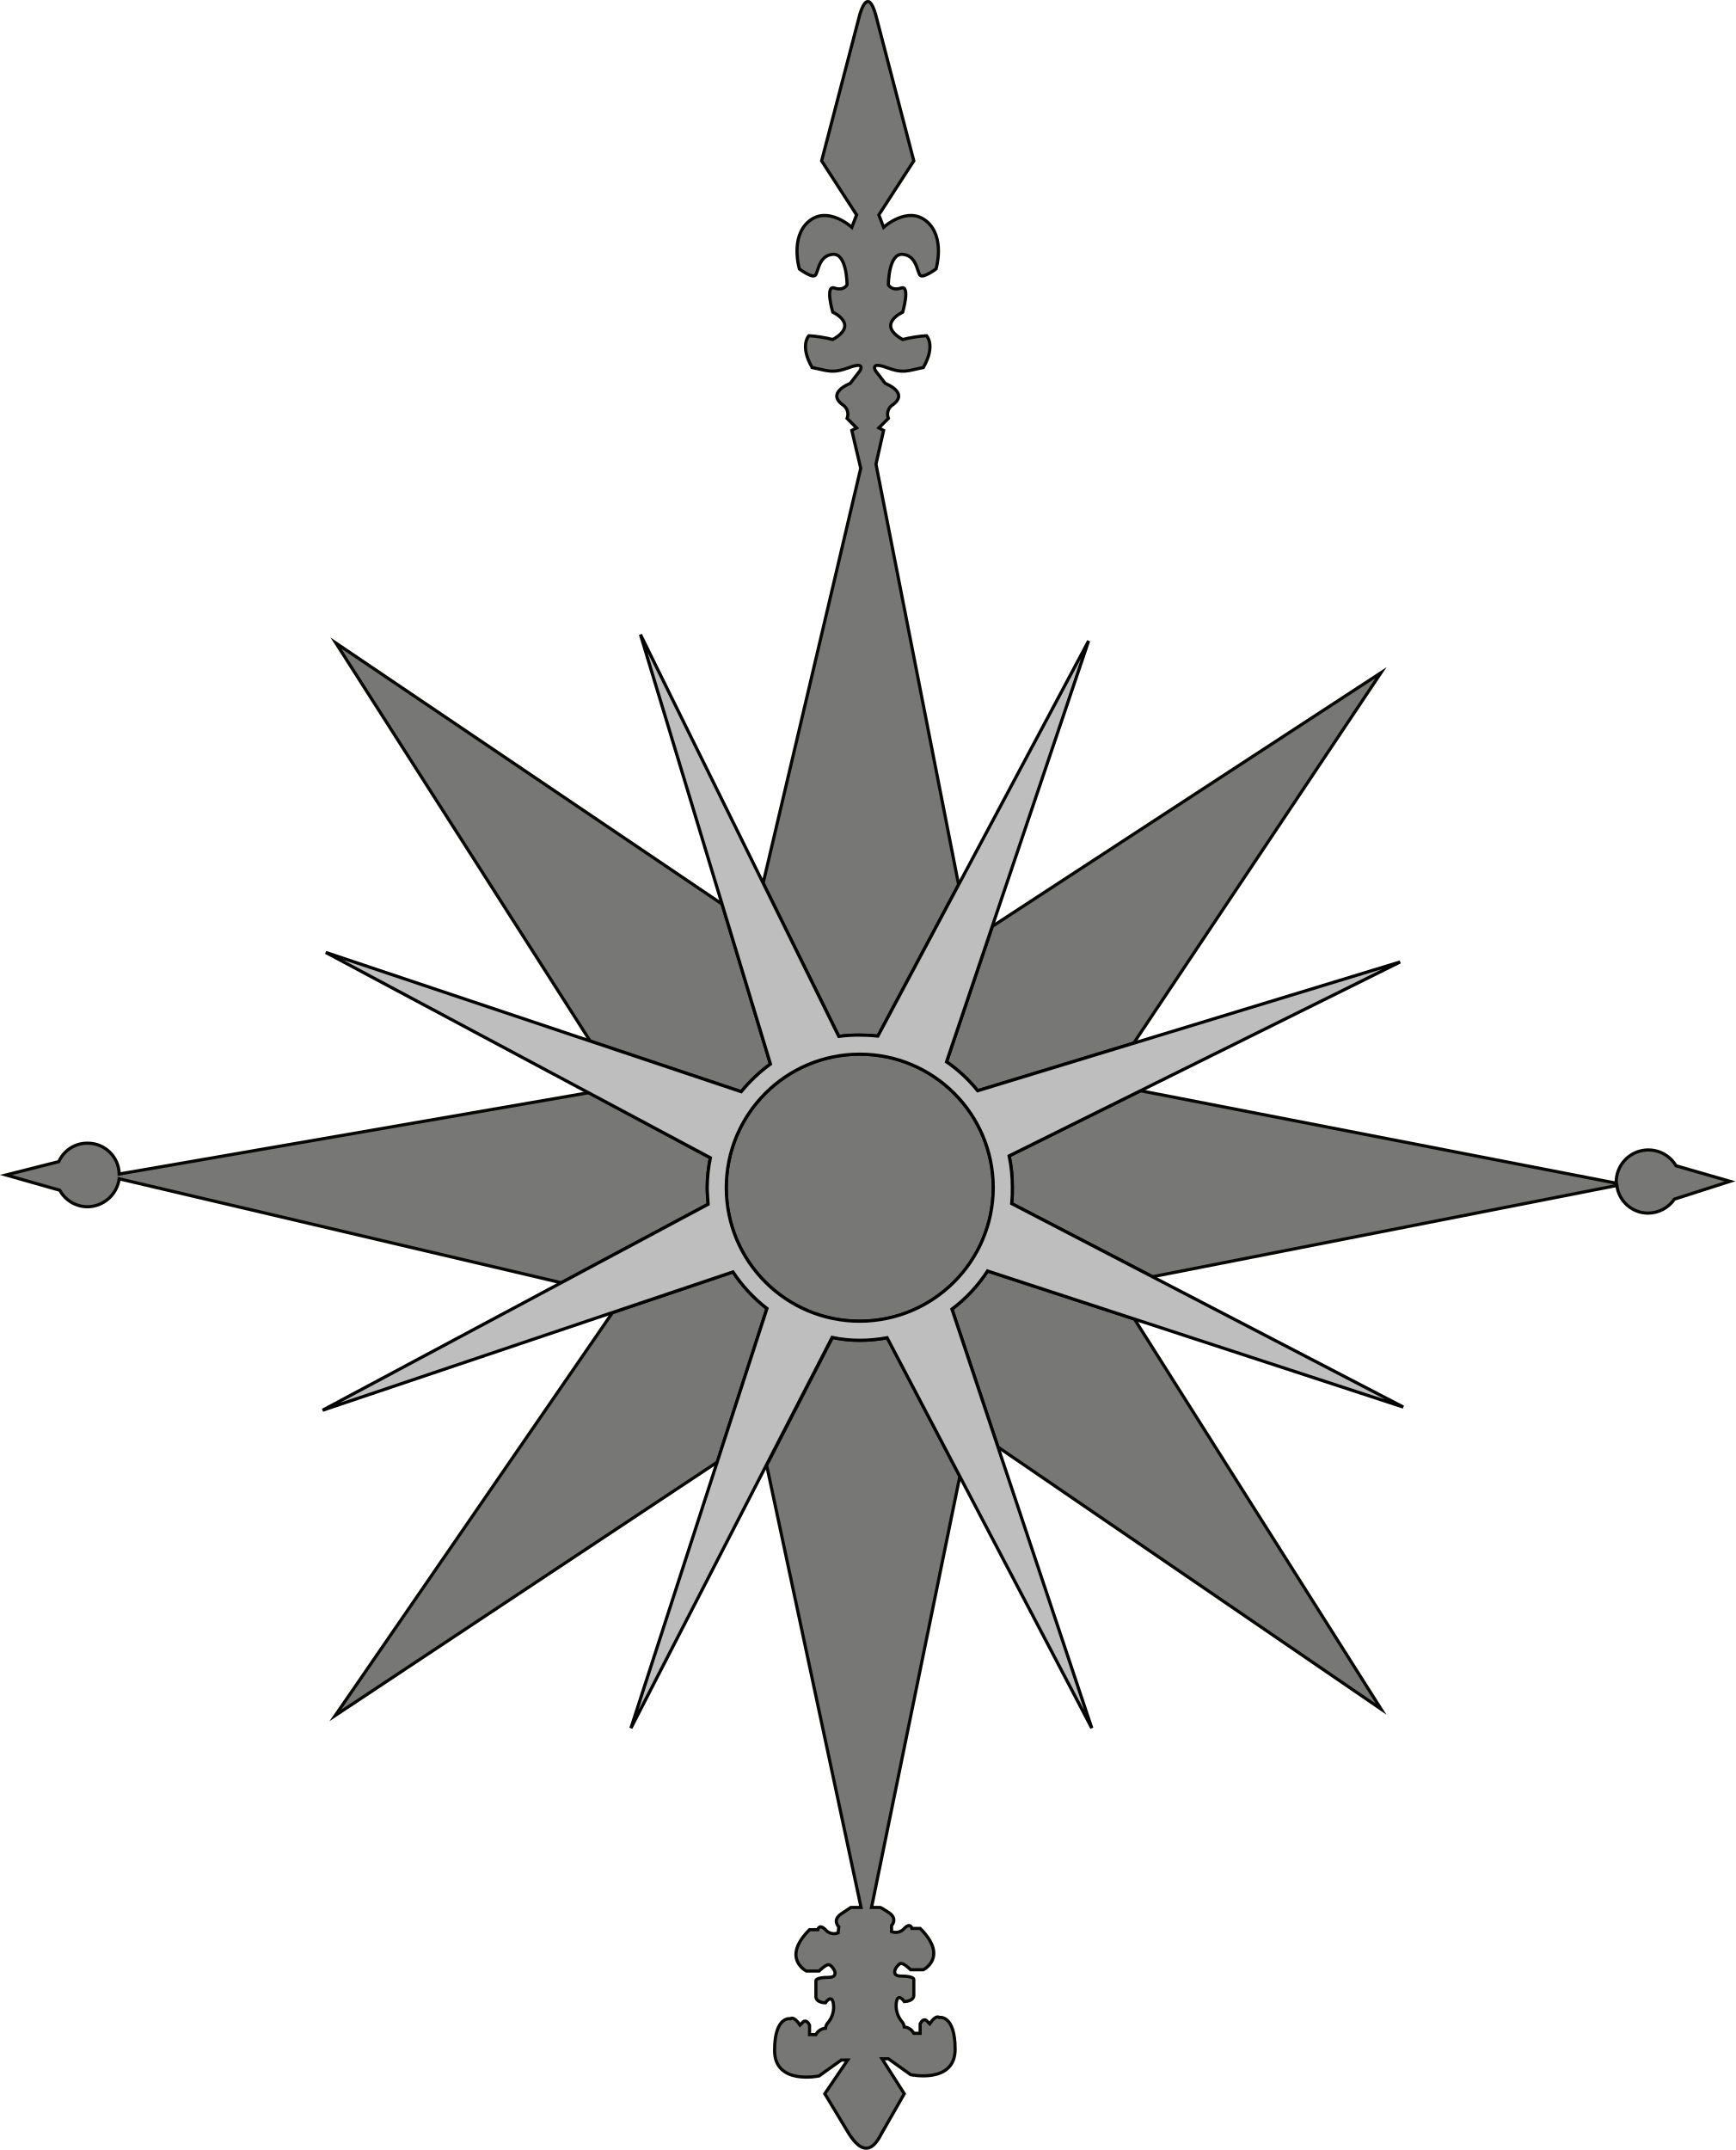
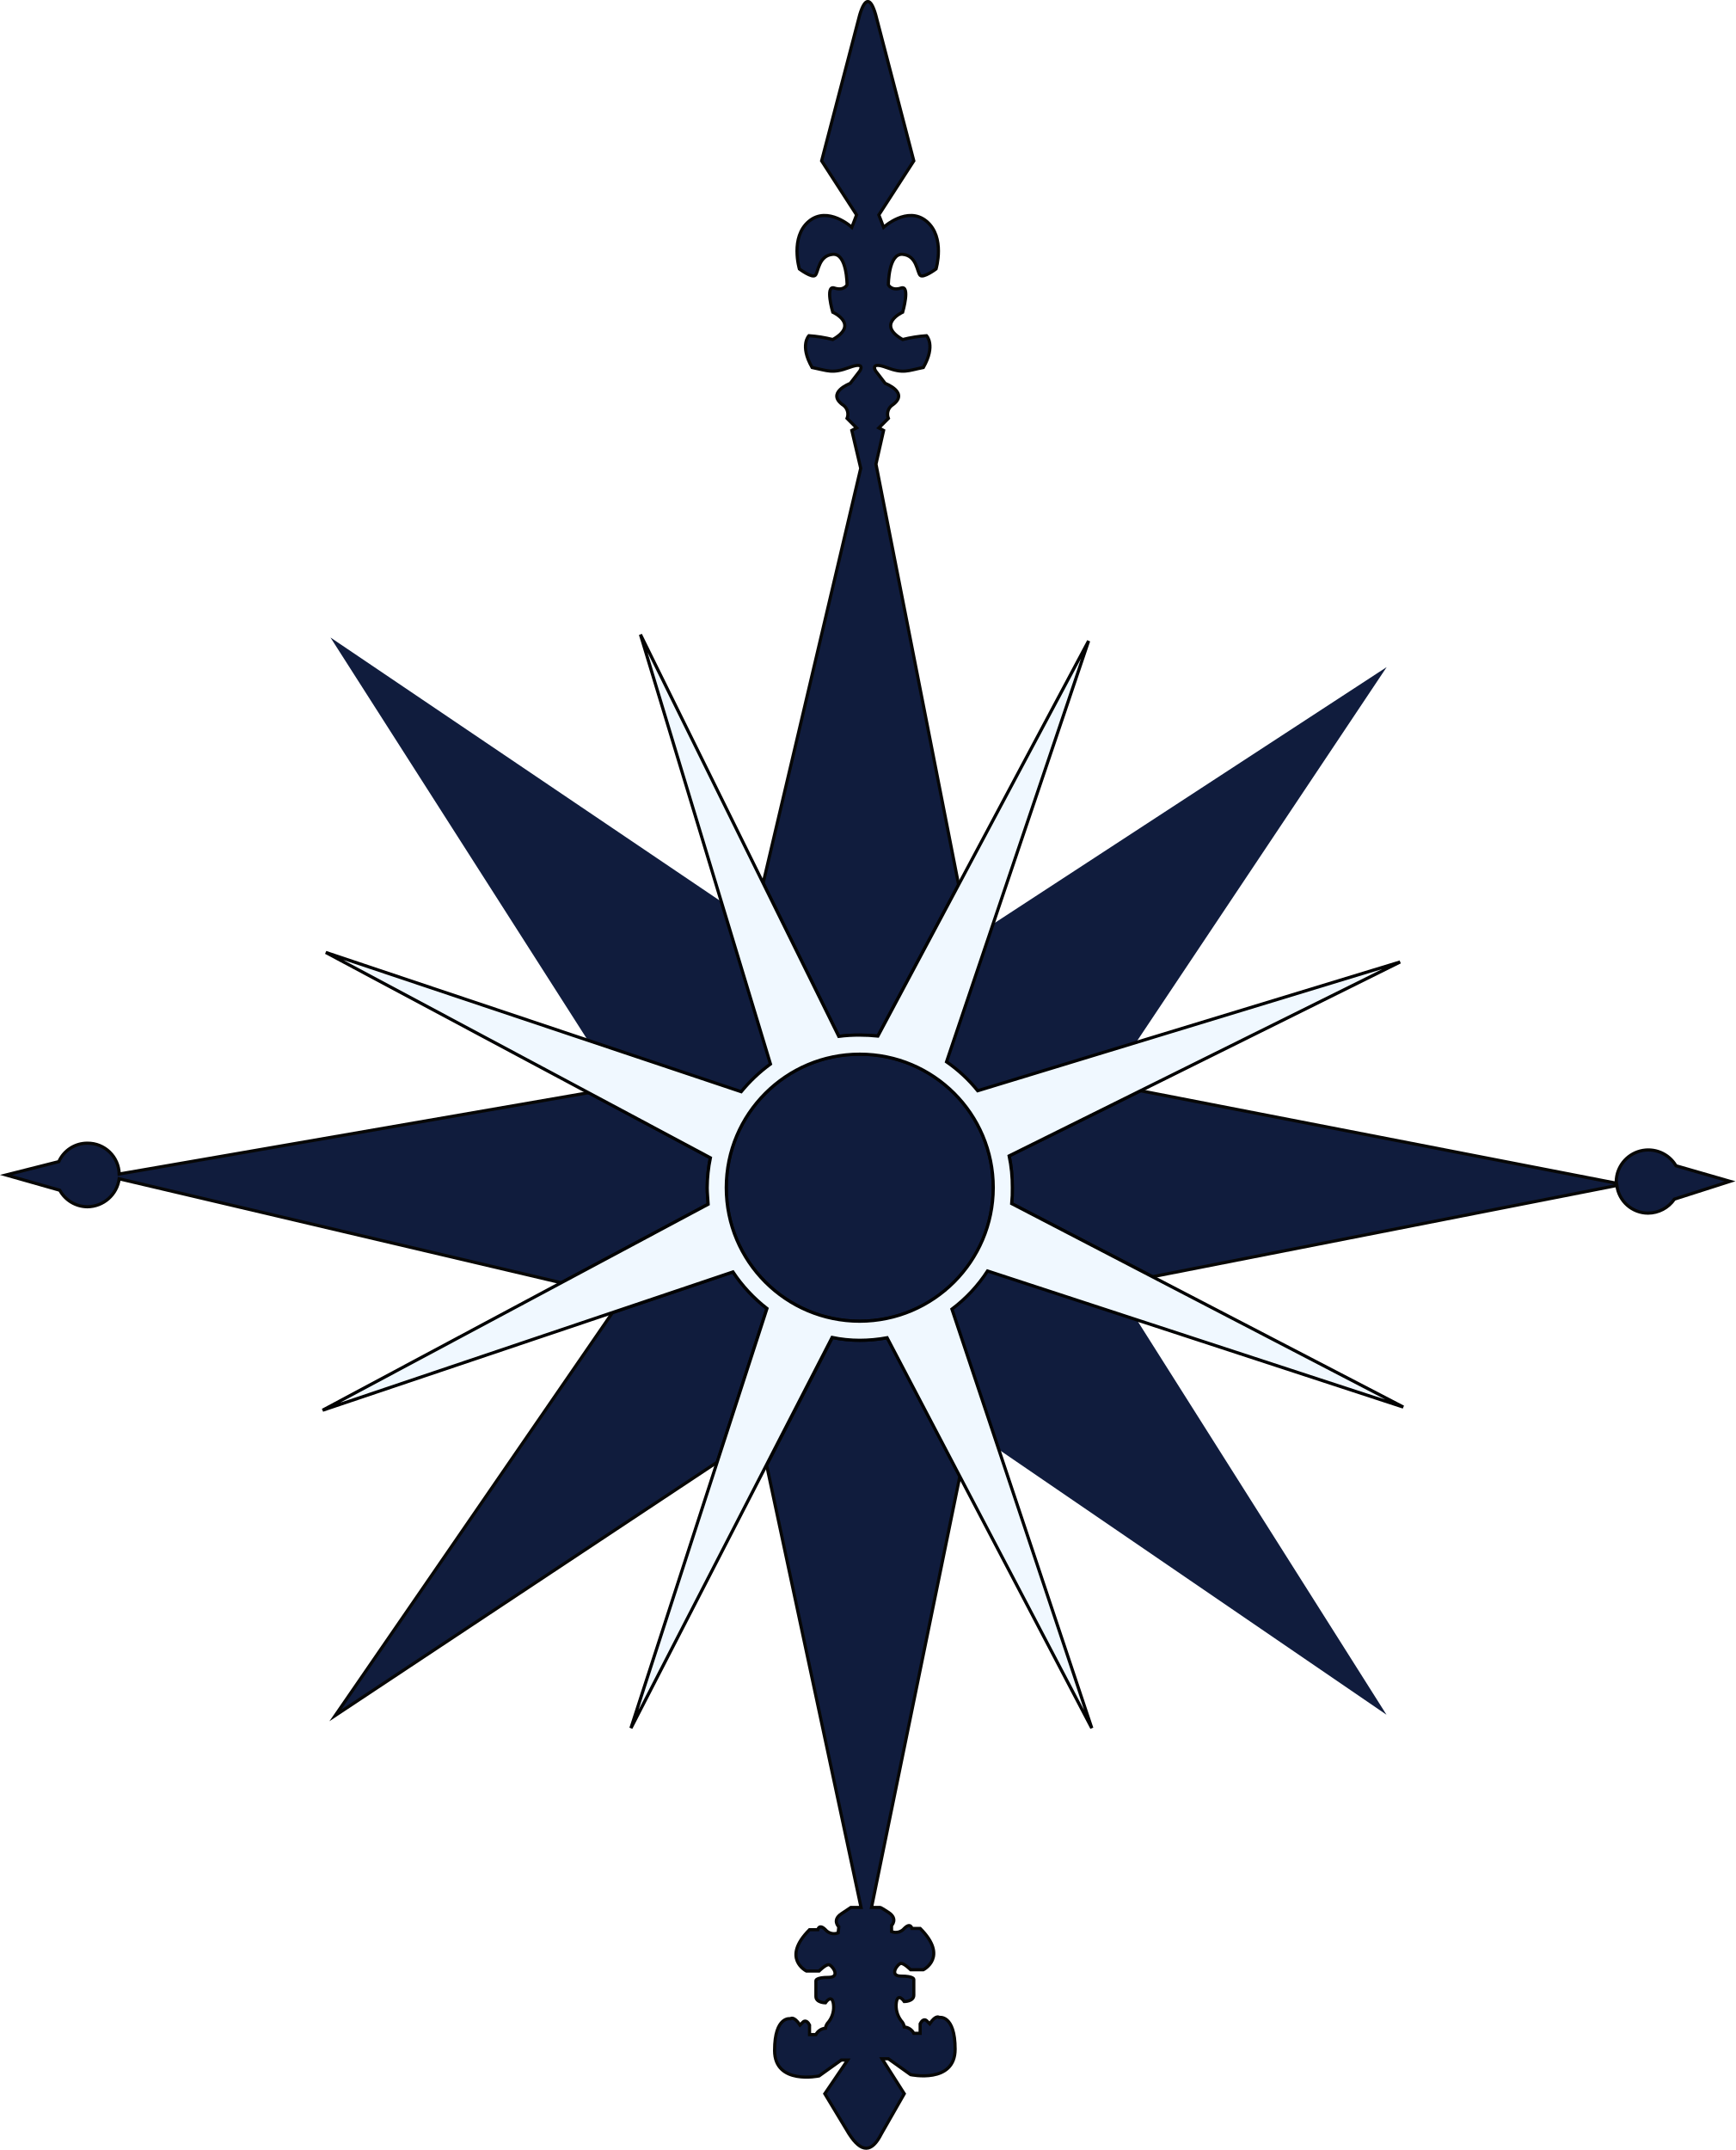
<svg xmlns="http://www.w3.org/2000/svg" id="rose_vent" viewBox="0 0 546.1 676.3">
-   <circle id="centre" cx="270.5" cy="373.6" r="42" fill="#777776" stroke="#070706" stroke-miterlimit="10" />
-   <path id="br_obl_haut_gch" d="M233.2,343.4a50.5,50.5,0,0,1,9.2-8.7l-15.2-50.3L105.7,202.3l80,125.2Z" fill="#777776" stroke="#070706" stroke-miterlimit="10" />
-   <path id="br_vert_haut" d="M256.5,86.6c1-1,1-6.2,5.5-6.6s4.5,9.6,4.5,9.6-1,2-4,1-.5,7.6-.5,7.6,8.5,3.8,0,8.6a42.2,42.2,0,0,0-7.5-1.2s-3,3,1,10c5,1,6.3,2,11.7,0s3.3,1.1,3.3,1.1l-3,3.9s-8,3-2,7a3.5,3.5,0,0,1,1,4l3,3-1.5.8,2.8,11.9L240.1,277.8,263.9,326a48.7,48.7,0,0,1,6.6-.4,53,53,0,0,1,5.7.3l25.4-47.6L275.6,146l2.4-10.6-1.5-.8,3-3a3.5,3.5,0,0,1,1-4c6-4-2-7-2-7l-3-3.9s-2-3.1,3.4-1.1,6.6,1,11.6,0c4-7,1-10,1-10a42.2,42.2,0,0,0-7.5,1.2c-8.5-4.8,0-8.6,0-8.6s2.5-8.6-.5-7.6-4-1-4-1,0-10,4.5-9.6,4.5,5.6,5.5,6.6,5-2,5-2,3-10-3-15S278,71.5,278,71.5l-1.5-3.9,11-17-12-46c-1.6-5.5-3.3-5.5-5,0l-12,46,11,17L268,71.5s-7.5-6.9-13.5-1.9-3,15-3,15S255.5,87.6,256.5,86.6Z" fill="#777776" stroke="#070706" stroke-miterlimit="10" />
-   <path id="br_obl_haut_drt" d="M297.8,334a47.1,47.1,0,0,1,9.8,9.1l49.1-15,77.8-116.5L312.2,291.4Z" fill="#777776" stroke="#070706" stroke-miterlimit="10" />
-   <path id="br_hrz_gch" d="M222.8,378.8c-.1-1.7-.3-3.5-.3-5.2a47.5,47.5,0,0,1,1-9.4l-38.2-20.5L37.5,369.3a9.9,9.9,0,0,0-10-9.7,9.8,9.8,0,0,0-9,5.8h0L1.9,369.6l16.9,4.8h0a10,10,0,0,0,8.7,5.2,10.2,10.2,0,0,0,10-8.8l139.1,32.7Z" fill="#777776" stroke="#070706" stroke-miterlimit="10" />
-   <path id="br_hrz_drt" d="M527.3,366.7a10.1,10.1,0,0,0-18.8,4.9c0,.2.1.4.1.6L358.8,343.1l-41.3,20.5a47.1,47.1,0,0,1,1,10,41.8,41.8,0,0,1-.2,5l44.3,23,146.1-28.7a9.9,9.9,0,0,0,9.8,8.7,10.1,10.1,0,0,0,8.3-4.4l17.5-5.6Z" fill="#777776" stroke="#070706" stroke-miterlimit="10" />
-   <path id="br_obl_bas_gch" d="M241.3,411.6a48.8,48.8,0,0,1-10.7-11.5l-37.9,12.8L105.5,539.6l120.2-79.7Z" fill="#777776" stroke="#070706" stroke-miterlimit="10" />
-   <path id="br_obl_bas_drt" d="M310.7,399.8a47.4,47.4,0,0,1-11.2,12L314,455.2l120.5,82.4L356.9,414.9Z" fill="#777776" stroke="#070706" stroke-miterlimit="10" />
-   <path id="br_vert_bas" d="M295.5,634.6s-1-1-3,2l-1-1s-1-1-2,1v3h-2a3.7,3.7,0,0,0-3-2,3.5,3.5,0,0,0-1-2,7.8,7.8,0,0,1-1.5-5.7c.5-3.3,2.5-.3,2.5-.3s3,0,3-2v-5s0-1-4-1-1-4,0-4,3,2,3,2h4s8-4-1-13h-2.6s-.4-2-2.4,0a3.5,3.5,0,0,1-4,1v-1.9s2.1-2.1-.9-4.1-2.8-1.6-2.8-1.6h-2.6l27.8-135.7-22.8-43.5a48.2,48.2,0,0,1-8.6.8,42.1,42.1,0,0,1-8.7-.9l-20.7,40.2L270.9,600h-3.2l-3,2c-3,2-.8,4.1-.8,4.1l-.2,1.9a3.5,3.5,0,0,1-4-1c-2-2-2.4,0-2.4,0h-2.6c-9,9-1,13-1,13h4s2-2,3-2,4,4,0,4-4,1-4,1v5c0,2,3,2,3,2s2-3,2.5.3a7.5,7.5,0,0,1-1.5,5.7,3.5,3.5,0,0,0-1,2,3.7,3.7,0,0,0-3,2h-2v-3c-1-2-2-1-2-1l-1,1c-2-3-3-2-3-2s-5-1-5,10,14,8,14,8l7-5h2l-7.2,10.6,7.6,12.6c3.9,6.1,7.2,6,10.2,0l7.2-12.6-7-11h2l7,5s14,3,14-8S295.5,634.6,295.5,634.6Z" fill="#777776" stroke="#070706" stroke-miterlimit="10" />
-   <path id="rose_avant" d="M310.7,399.8l130.8,42.8-123.2-64a41.8,41.8,0,0,0,.2-5,47.1,47.1,0,0,0-1-10l123-61L307.6,343.1a47.1,47.1,0,0,0-9.8-9.1l44.7-132.4L276.2,325.9a53,53,0,0,0-5.7-.3,48.7,48.7,0,0,0-6.6.4L201.5,199.6l40.9,135.1a50.5,50.5,0,0,0-9.2,8.7L102.5,299.6l121,64.6a47.5,47.5,0,0,0-1,9.4c0,1.7.2,3.5.3,5.2L101.5,443.6l129.1-43.5a48.8,48.8,0,0,0,10.7,11.5l-42.8,132,63.3-122.9a42.1,42.1,0,0,0,8.7.9,48.2,48.2,0,0,0,8.6-.8l64.4,122.8-44-131.8A47.4,47.4,0,0,0,310.7,399.8Zm-40.2,15.8a42,42,0,1,1,42-42A42.1,42.1,0,0,1,270.5,415.6Z" fill="#bfbebe" stroke="#020202" stroke-miterlimit="10" />
+   <circle id="centre" cx="270.5" cy="373.6" r="42" fill="#101c3d" stroke="#070706" stroke-miterlimit="10" />
+   <path id="br_obl_haut_gch" d="M233.2,343.4a50.5,50.5,0,0,1,9.2-8.7l-15.2-50.3L105.7,202.3l80,125.2Z" fill="#101c3d" stroke="#101c3d" stroke-miterlimit="10" />
+   <path id="br_vert_haut" d="M256.5,86.6c1-1,1-6.2,5.5-6.6s4.5,9.6,4.5,9.6-1,2-4,1-.5,7.6-.5,7.6,8.5,3.8,0,8.6a42.2,42.2,0,0,0-7.5-1.2s-3,3,1,10c5,1,6.3,2,11.7,0s3.3,1.1,3.3,1.1l-3,3.9s-8,3-2,7a3.5,3.5,0,0,1,1,4l3,3-1.5.8,2.8,11.9L240.1,277.8,263.9,326a48.7,48.7,0,0,1,6.6-.4,53,53,0,0,1,5.7.3l25.4-47.6L275.6,146l2.4-10.6-1.5-.8,3-3a3.5,3.5,0,0,1,1-4c6-4-2-7-2-7l-3-3.9s-2-3.1,3.4-1.1,6.6,1,11.6,0c4-7,1-10,1-10a42.2,42.2,0,0,0-7.5,1.2c-8.5-4.8,0-8.6,0-8.6s2.5-8.6-.5-7.6-4-1-4-1,0-10,4.5-9.6,4.5,5.6,5.5,6.6,5-2,5-2,3-10-3-15S278,71.5,278,71.5l-1.5-3.9,11-17-12-46c-1.6-5.5-3.3-5.5-5,0l-12,46,11,17L268,71.5s-7.5-6.9-13.5-1.9-3,15-3,15S255.5,87.6,256.5,86.6Z" fill="#101c3d" stroke="#070706" stroke-miterlimit="10" />
+   <path id="br_obl_haut_drt" d="M297.8,334a47.1,47.1,0,0,1,9.8,9.1l49.1-15,77.8-116.5L312.2,291.4Z" fill="#101c3d" stroke="#101c3d" stroke-miterlimit="10" />
+   <path id="br_hrz_gch" d="M222.8,378.8c-.1-1.7-.3-3.5-.3-5.2a47.5,47.5,0,0,1,1-9.4l-38.2-20.5L37.5,369.3a9.9,9.9,0,0,0-10-9.7,9.8,9.8,0,0,0-9,5.8h0L1.9,369.6l16.9,4.8h0a10,10,0,0,0,8.7,5.2,10.2,10.2,0,0,0,10-8.8l139.1,32.7Z" fill="#101c3d" stroke="#070706" stroke-miterlimit="10" />
+   <path id="br_hrz_drt" d="M527.3,366.7a10.1,10.1,0,0,0-18.8,4.9c0,.2.1.4.1.6L358.8,343.1l-41.3,20.5a47.1,47.1,0,0,1,1,10,41.8,41.8,0,0,1-.2,5l44.3,23,146.1-28.7a9.9,9.9,0,0,0,9.8,8.7,10.1,10.1,0,0,0,8.3-4.4l17.5-5.6Z" fill="#101c3d" stroke="#070706" stroke-miterlimit="10" />
+   <path id="br_obl_bas_gch" d="M241.3,411.6a48.8,48.8,0,0,1-10.7-11.5l-37.9,12.8L105.5,539.6l120.2-79.7Z" fill="#101c3d" stroke="#070706" stroke-miterlimit="10" />
+   <path id="br_obl_bas_drt" d="M310.7,399.8a47.4,47.4,0,0,1-11.2,12L314,455.2l120.5,82.4L356.9,414.9Z" fill="#101c3d" stroke="#101c3d" stroke-miterlimit="10" />
+   <path id="br_vert_bas" d="M295.5,634.6s-1-1-3,2l-1-1s-1-1-2,1v3h-2a3.7,3.7,0,0,0-3-2,3.5,3.5,0,0,0-1-2,7.8,7.8,0,0,1-1.5-5.7c.5-3.3,2.5-.3,2.5-.3s3,0,3-2v-5s0-1-4-1-1-4,0-4,3,2,3,2h4s8-4-1-13h-2.6s-.4-2-2.4,0a3.5,3.5,0,0,1-4,1v-1.9s2.1-2.1-.9-4.1-2.8-1.6-2.8-1.6h-2.6l27.8-135.7-22.8-43.5a48.2,48.2,0,0,1-8.6.8,42.1,42.1,0,0,1-8.7-.9l-20.7,40.2L270.9,600h-3.2l-3,2c-3,2-.8,4.1-.8,4.1l-.2,1.9a3.5,3.5,0,0,1-4-1c-2-2-2.4,0-2.4,0h-2.6c-9,9-1,13-1,13h4s2-2,3-2,4,4,0,4-4,1-4,1v5c0,2,3,2,3,2s2-3,2.5.3a7.5,7.5,0,0,1-1.5,5.7,3.5,3.5,0,0,0-1,2,3.7,3.7,0,0,0-3,2h-2v-3c-1-2-2-1-2-1l-1,1c-2-3-3-2-3-2s-5-1-5,10,14,8,14,8l7-5h2l-7.2,10.6,7.6,12.6c3.9,6.1,7.2,6,10.2,0l7.2-12.6-7-11h2l7,5s14,3,14-8S295.5,634.6,295.5,634.6Z" fill="#101c3d" stroke="#070706" stroke-miterlimit="10" />
+   <path id="rose_avant" d="M310.7,399.8l130.8,42.8-123.2-64a41.8,41.8,0,0,0,.2-5,47.1,47.1,0,0,0-1-10l123-61L307.6,343.1a47.1,47.1,0,0,0-9.8-9.1l44.7-132.4L276.2,325.9a53,53,0,0,0-5.7-.3,48.7,48.7,0,0,0-6.6.4L201.5,199.6l40.9,135.1a50.5,50.5,0,0,0-9.2,8.7L102.5,299.6l121,64.6a47.5,47.5,0,0,0-1,9.4c0,1.7.2,3.5.3,5.2L101.5,443.6l129.1-43.5a48.8,48.8,0,0,0,10.7,11.5l-42.8,132,63.3-122.9a42.1,42.1,0,0,0,8.7.9,48.2,48.2,0,0,0,8.6-.8l64.4,122.8-44-131.8A47.4,47.4,0,0,0,310.7,399.8Zm-40.2,15.8a42,42,0,1,1,42-42A42.1,42.1,0,0,1,270.5,415.6Z" fill="aliceblue" stroke="#020202" stroke-miterlimit="10" />
</svg>
